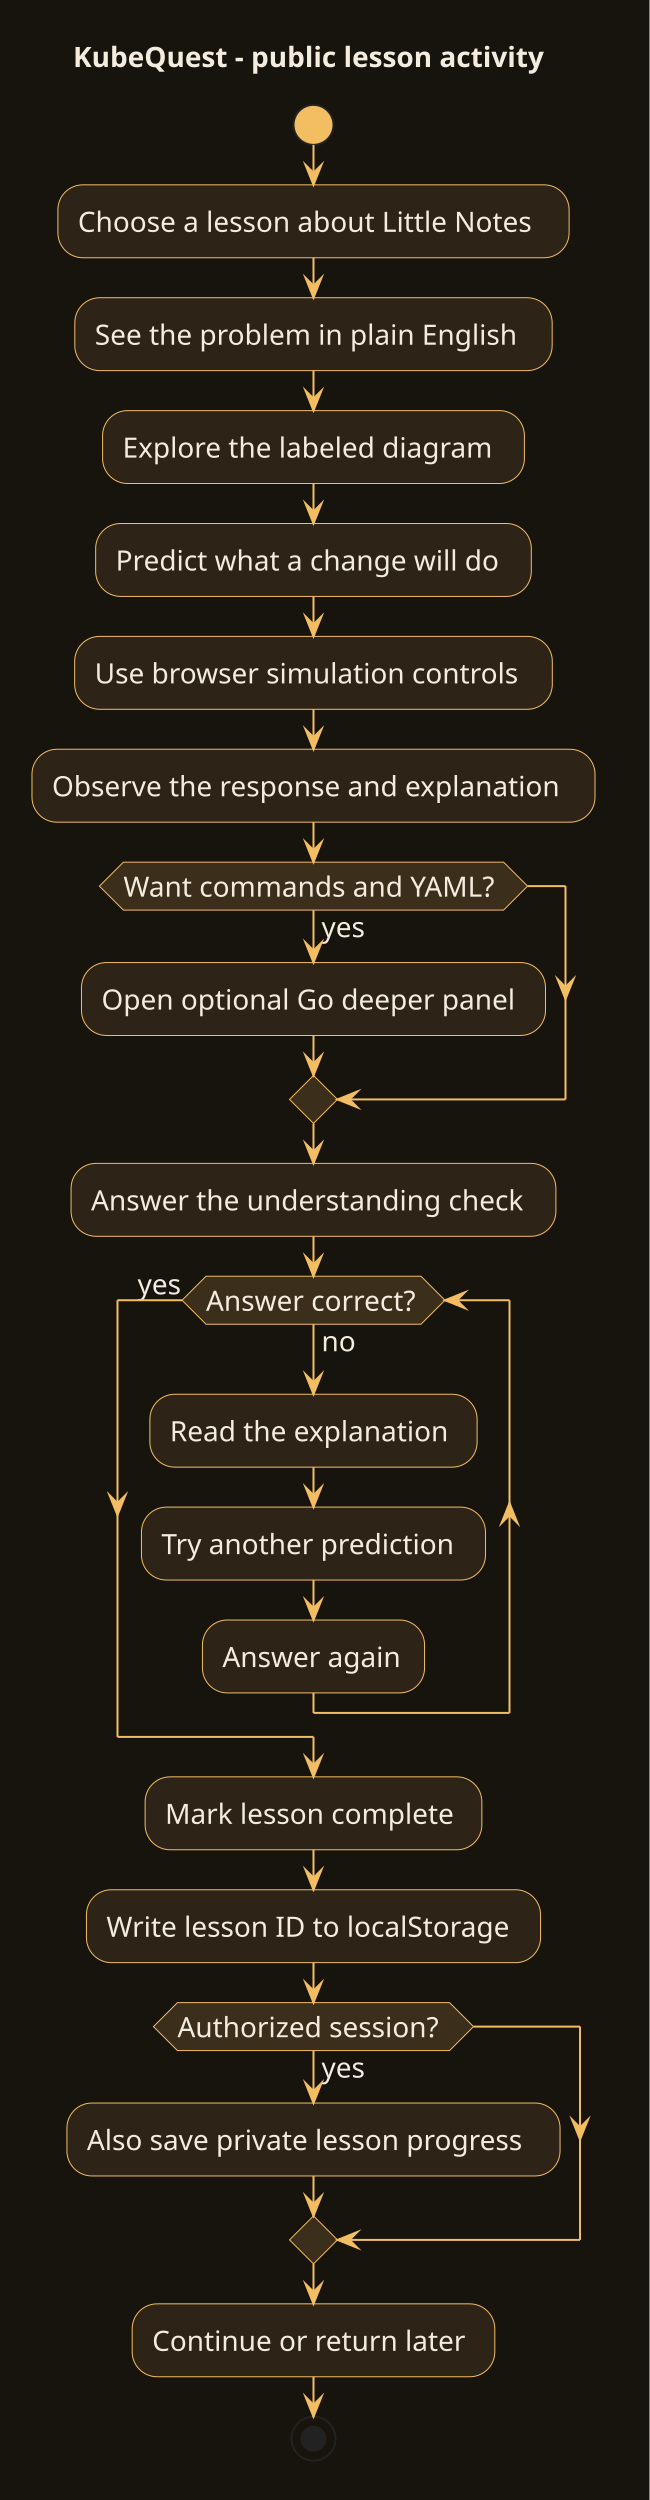
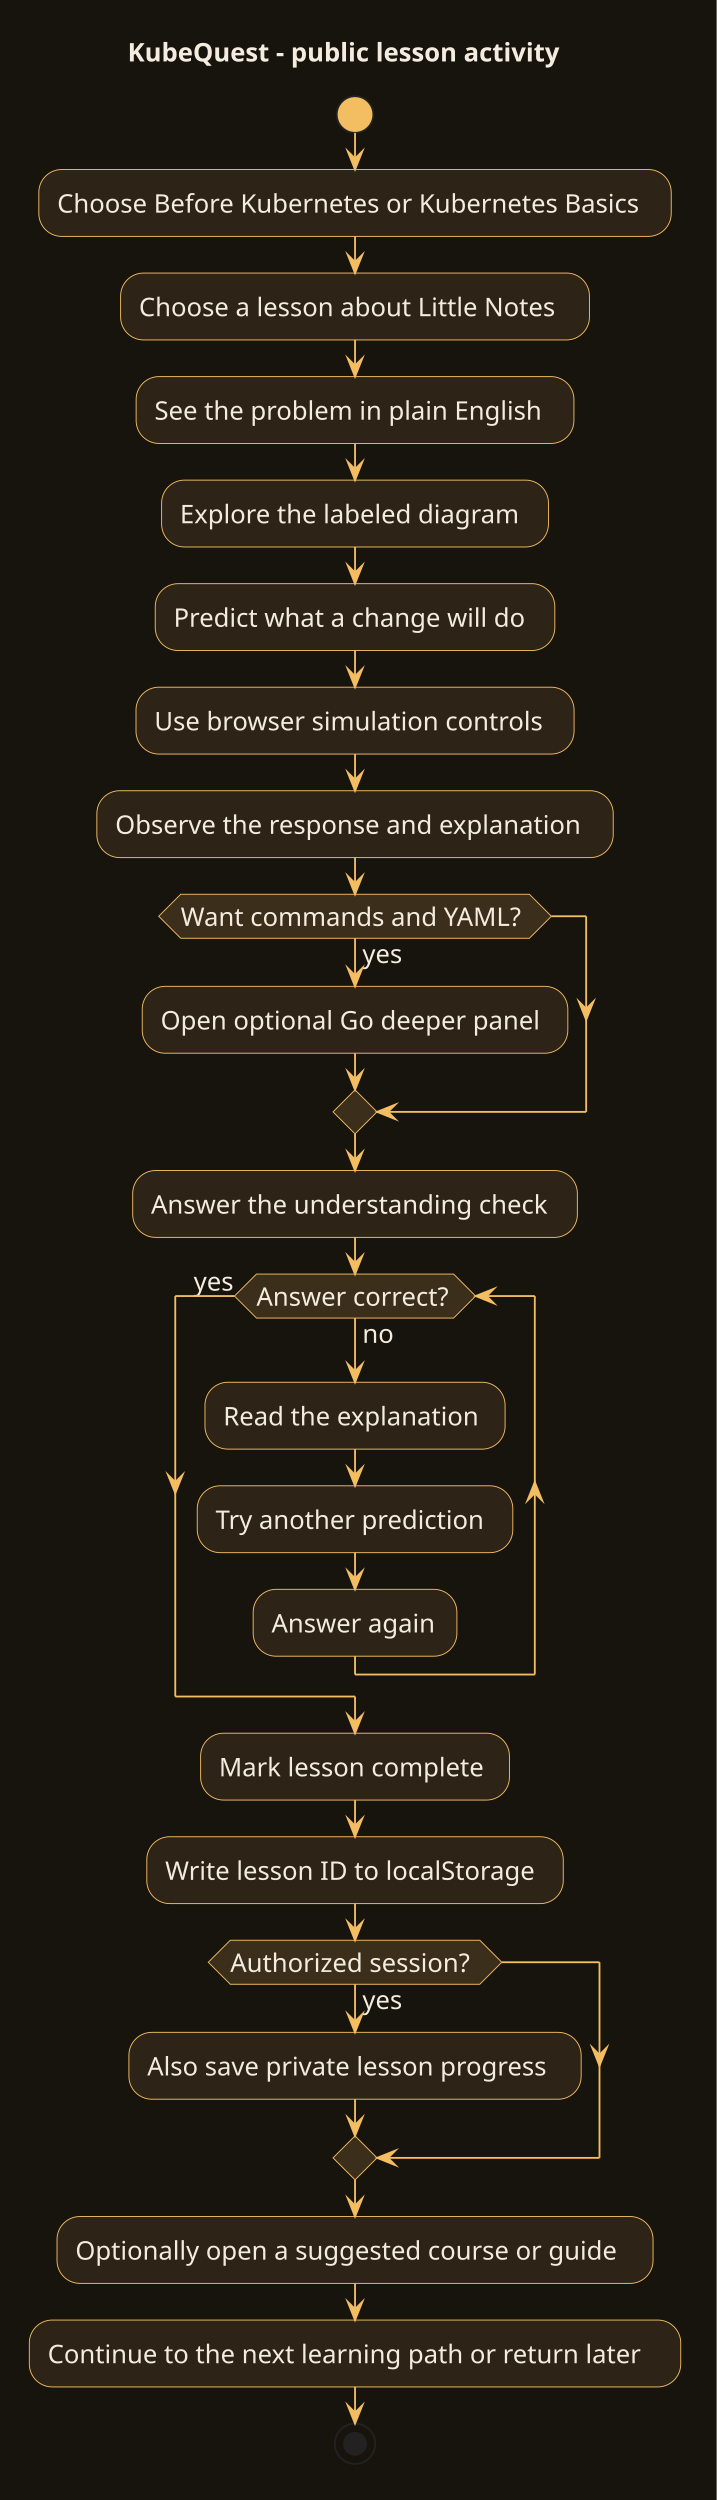
- <svg xmlns="http://www.w3.org/2000/svg" version="1.1" data-diagram-type="ACTIVITY" style="width:325px;height:1251px;background:#17130D;" width="325px" height="1251px" viewBox="0 0 325 1251" zoomAndPan="magnify" preserveAspectRatio="none" contentStyleType="text/css">
+ <svg xmlns="http://www.w3.org/2000/svg" version="1.1" data-diagram-type="ACTIVITY" style="width:391px;height:1364px;background:#17130D;" width="391px" height="1364px" viewBox="0 0 391 1364" zoomAndPan="magnify" preserveAspectRatio="none" contentStyleType="text/css">
  <defs />
  <g font-family="sans-serif" lengthAdjust="spacing">
-     <rect x="0" y="0" width="325" height="1251" fill="#17130D" style="stroke:none;" />
+     <rect x="0" y="0" width="391" height="1364" fill="#17130D" style="stroke:none;" />
    <g class="title" data-source-line="70">
-       <text x="36.543" y="33.535" fill="#F4ECDF" font-size="14" textLength="250.161" font-weight="700">KubeQuest - public lesson activity</text>
+       <text x="69.625" y="33.535" fill="#F4ECDF" font-size="14" textLength="250.161" font-weight="700">KubeQuest - public lesson activity</text>
    </g>
-     <ellipse cx="156.871" cy="62.488" rx="10" ry="10" fill="#F3BD62" style="stroke:#222;stroke-width:1;" />
-     <rect x="28.964" y="92.488" width="255.813" height="36.488" fill="#2D2417" style="stroke:#F3BD62;stroke-width:0.5;" rx="12.5" ry="12.5" />
-     <text x="38.964" y="116.023" fill="#F4ECDF" font-size="14" textLength="235.813">Choose a lesson about Little Notes</text>
-     <rect x="37.438" y="148.977" width="238.866" height="36.488" fill="#2D2417" style="stroke:#F3BD62;stroke-width:0.5;" rx="12.5" ry="12.5" />
-     <text x="47.438" y="172.512" fill="#F4ECDF" font-size="14" textLength="218.866">See the problem in plain English</text>
-     <rect x="51.335" y="205.465" width="211.071" height="36.488" fill="#2D2417" style="stroke:#F3BD62;stroke-width:0.5;" rx="12.5" ry="12.5" />
-     <text x="61.335" y="229" fill="#F4ECDF" font-size="14" textLength="191.071">Explore the labeled diagram</text>
-     <rect x="47.869" y="261.953" width="218.003" height="36.488" fill="#2D2417" style="stroke:#F3BD62;stroke-width:0.5;" rx="12.5" ry="12.5" />
-     <text x="57.869" y="285.488" fill="#F4ECDF" font-size="14" textLength="198.003">Predict what a change will do</text>
-     <rect x="37.362" y="318.441" width="239.017" height="36.488" fill="#2D2417" style="stroke:#F3BD62;stroke-width:0.5;" rx="12.5" ry="12.5" />
-     <text x="47.362" y="341.977" fill="#F4ECDF" font-size="14" textLength="219.017">Use browser simulation controls</text>
-     <rect x="16" y="374.93" width="281.741" height="36.488" fill="#2D2417" style="stroke:#F3BD62;stroke-width:0.5;" rx="12.5" ry="12.5" />
-     <text x="26" y="398.465" fill="#F4ECDF" font-size="14" textLength="261.741">Observe the response and explanation</text>
-     <rect x="40.77" y="481.662" width="232.201" height="36.488" fill="#2D2417" style="stroke:#F3BD62;stroke-width:0.5;" rx="12.5" ry="12.5" />
-     <text x="50.77" y="505.197" fill="#F4ECDF" font-size="14" textLength="212.201">Open optional Go deeper panel</text>
-     <polygon points="61.749,431.418,251.993,431.418,263.993,443.418,251.993,455.418,61.749,455.418,49.749,443.418,61.749,431.418" fill="#3B2E1A" style="stroke:#F3BD62;stroke-width:0.5;stroke-linejoin:miter;stroke-miterlimit:10;" />
-     <text x="160.871" y="468.953" fill="#F4ECDF" font-size="14" textLength="22.251">yes</text>
-     <text x="61.749" y="448.709" fill="#F4ECDF" font-size="14" textLength="190.244">Want commands and YAML?</text>
-     <polygon points="156.871,538.15,168.871,550.15,156.871,562.15,144.871,550.15,156.871,538.15" fill="#3B2E1A" style="stroke:#F3BD62;stroke-width:0.5;stroke-linejoin:miter;stroke-miterlimit:10;" />
-     <rect x="35.564" y="582.15" width="242.612" height="36.488" fill="#2D2417" style="stroke:#F3BD62;stroke-width:0.5;" rx="12.5" ry="12.5" />
-     <text x="45.564" y="605.686" fill="#F4ECDF" font-size="14" textLength="222.612">Answer the understanding check</text>
-     <rect x="74.998" y="697.674" width="163.746" height="36.488" fill="#2D2417" style="stroke:#F3BD62;stroke-width:0.5;" rx="12.5" ry="12.5" />
-     <text x="84.998" y="721.209" fill="#F4ECDF" font-size="14" textLength="143.746">Read the explanation</text>
-     <rect x="70.787" y="754.162" width="172.168" height="36.488" fill="#2D2417" style="stroke:#F3BD62;stroke-width:0.5;" rx="12.5" ry="12.5" />
-     <text x="80.787" y="777.697" fill="#F4ECDF" font-size="14" textLength="152.168">Try another prediction</text>
-     <rect x="101.292" y="810.65" width="111.157" height="36.488" fill="#2D2417" style="stroke:#F3BD62;stroke-width:0.5;" rx="12.5" ry="12.5" />
-     <text x="111.292" y="834.186" fill="#F4ECDF" font-size="14" textLength="91.157">Answer again</text>
-     <polygon points="103.085,638.639,210.656,638.639,222.656,650.639,210.656,662.639,103.085,662.639,91.085,650.639,103.085,638.639" fill="#3B2E1A" style="stroke:#F3BD62;stroke-width:0.5;stroke-linejoin:miter;stroke-miterlimit:10;" />
-     <text x="160.871" y="676.174" fill="#F4ECDF" font-size="14" textLength="17.288">no</text>
-     <text x="103.085" y="655.93" fill="#F4ECDF" font-size="14" textLength="107.57">Answer correct?</text>
-     <text x="68.834" y="647.686" fill="#F4ECDF" font-size="14" textLength="22.251">yes</text>
-     <rect x="72.619" y="889.139" width="168.504" height="36.488" fill="#2D2417" style="stroke:#F3BD62;stroke-width:0.5;" rx="12.5" ry="12.5" />
-     <text x="82.619" y="912.674" fill="#F4ECDF" font-size="14" textLength="148.504">Mark lesson complete</text>
-     <rect x="43.255" y="945.627" width="227.231" height="36.488" fill="#2D2417" style="stroke:#F3BD62;stroke-width:0.5;" rx="12.5" ry="12.5" />
-     <text x="53.255" y="969.162" fill="#F4ECDF" font-size="14" textLength="207.231">Write lesson ID to localStorage</text>
-     <rect x="33.493" y="1052.359" width="246.755" height="36.488" fill="#2D2417" style="stroke:#F3BD62;stroke-width:0.5;" rx="12.5" ry="12.5" />
-     <text x="43.493" y="1075.895" fill="#F4ECDF" font-size="14" textLength="226.755">Also save private lesson progress</text>
-     <polygon points="88.788,1002.115,224.953,1002.115,236.953,1014.115,224.953,1026.115,88.788,1026.115,76.788,1014.115,88.788,1002.115" fill="#3B2E1A" style="stroke:#F3BD62;stroke-width:0.5;stroke-linejoin:miter;stroke-miterlimit:10;" />
-     <text x="160.871" y="1039.65" fill="#F4ECDF" font-size="14" textLength="22.251">yes</text>
-     <text x="88.788" y="1019.406" fill="#F4ECDF" font-size="14" textLength="136.165">Authorized session?</text>
-     <polygon points="156.871,1108.848,168.871,1120.848,156.871,1132.848,144.871,1120.848,156.871,1108.848" fill="#3B2E1A" style="stroke:#F3BD62;stroke-width:0.5;stroke-linejoin:miter;stroke-miterlimit:10;" />
-     <rect x="66.138" y="1152.848" width="181.465" height="36.488" fill="#2D2417" style="stroke:#F3BD62;stroke-width:0.5;" rx="12.5" ry="12.5" />
-     <text x="76.138" y="1176.383" fill="#F4ECDF" font-size="14" textLength="161.465">Continue or return later</text>
-     <ellipse cx="156.871" cy="1220.336" rx="11" ry="11" fill="none" style="stroke:#222;stroke-width:1;" />
-     <ellipse cx="156.871" cy="1220.336" rx="6" ry="6" fill="#222" style="stroke:#222;stroke-width:1;" />
-     <line x1="156.871" y1="72.488" x2="156.871" y2="92.488" style="stroke:#F3BD62;stroke-width:1;" />
-     <polygon points="152.871,82.488,156.871,92.488,160.871,82.488,156.871,86.488" fill="#F3BD62" style="stroke:#F3BD62;stroke-width:1;stroke-linejoin:miter;stroke-miterlimit:10;" />
-     <line x1="156.871" y1="128.977" x2="156.871" y2="148.977" style="stroke:#F3BD62;stroke-width:1;" />
-     <polygon points="152.871,138.977,156.871,148.977,160.871,138.977,156.871,142.977" fill="#F3BD62" style="stroke:#F3BD62;stroke-width:1;stroke-linejoin:miter;stroke-miterlimit:10;" />
-     <line x1="156.871" y1="185.465" x2="156.871" y2="205.465" style="stroke:#F3BD62;stroke-width:1;" />
-     <polygon points="152.871,195.465,156.871,205.465,160.871,195.465,156.871,199.465" fill="#F3BD62" style="stroke:#F3BD62;stroke-width:1;stroke-linejoin:miter;stroke-miterlimit:10;" />
-     <line x1="156.871" y1="241.953" x2="156.871" y2="261.953" style="stroke:#F3BD62;stroke-width:1;" />
-     <polygon points="152.871,251.953,156.871,261.953,160.871,251.953,156.871,255.953" fill="#F3BD62" style="stroke:#F3BD62;stroke-width:1;stroke-linejoin:miter;stroke-miterlimit:10;" />
-     <line x1="156.871" y1="298.441" x2="156.871" y2="318.441" style="stroke:#F3BD62;stroke-width:1;" />
-     <polygon points="152.871,308.441,156.871,318.441,160.871,308.441,156.871,312.441" fill="#F3BD62" style="stroke:#F3BD62;stroke-width:1;stroke-linejoin:miter;stroke-miterlimit:10;" />
-     <line x1="156.871" y1="354.93" x2="156.871" y2="374.93" style="stroke:#F3BD62;stroke-width:1;" />
-     <polygon points="152.871,364.93,156.871,374.93,160.871,364.93,156.871,368.93" fill="#F3BD62" style="stroke:#F3BD62;stroke-width:1;stroke-linejoin:miter;stroke-miterlimit:10;" />
-     <line x1="156.871" y1="455.418" x2="156.871" y2="481.662" style="stroke:#F3BD62;stroke-width:1;" />
-     <polygon points="152.871,471.662,156.871,481.662,160.871,471.662,156.871,475.662" fill="#F3BD62" style="stroke:#F3BD62;stroke-width:1;stroke-linejoin:miter;stroke-miterlimit:10;" />
-     <line x1="263.993" y1="443.418" x2="282.971" y2="443.418" style="stroke:#F3BD62;stroke-width:1;" />
-     <polygon points="278.971,489.906,282.971,499.906,286.971,489.906,282.971,493.906" fill="#F3BD62" style="stroke:#F3BD62;stroke-width:1;stroke-linejoin:miter;stroke-miterlimit:10;" />
-     <line x1="282.971" y1="443.418" x2="282.971" y2="550.15" style="stroke:#F3BD62;stroke-width:1;" />
-     <line x1="282.971" y1="550.15" x2="168.871" y2="550.15" style="stroke:#F3BD62;stroke-width:1;" />
-     <polygon points="178.871,546.15,168.871,550.15,178.871,554.15,174.871,550.15" fill="#F3BD62" style="stroke:#F3BD62;stroke-width:1;stroke-linejoin:miter;stroke-miterlimit:10;" />
-     <line x1="156.871" y1="518.15" x2="156.871" y2="538.15" style="stroke:#F3BD62;stroke-width:1;" />
-     <polygon points="152.871,528.15,156.871,538.15,160.871,528.15,156.871,532.15" fill="#F3BD62" style="stroke:#F3BD62;stroke-width:1;stroke-linejoin:miter;stroke-miterlimit:10;" />
-     <line x1="156.871" y1="411.418" x2="156.871" y2="431.418" style="stroke:#F3BD62;stroke-width:1;" />
-     <polygon points="152.871,421.418,156.871,431.418,160.871,421.418,156.871,425.418" fill="#F3BD62" style="stroke:#F3BD62;stroke-width:1;stroke-linejoin:miter;stroke-miterlimit:10;" />
-     <line x1="156.871" y1="562.15" x2="156.871" y2="582.15" style="stroke:#F3BD62;stroke-width:1;" />
-     <polygon points="152.871,572.15,156.871,582.15,160.871,572.15,156.871,576.15" fill="#F3BD62" style="stroke:#F3BD62;stroke-width:1;stroke-linejoin:miter;stroke-miterlimit:10;" />
-     <line x1="156.871" y1="734.162" x2="156.871" y2="754.162" style="stroke:#F3BD62;stroke-width:1;" />
-     <polygon points="152.871,744.162,156.871,754.162,160.871,744.162,156.871,748.162" fill="#F3BD62" style="stroke:#F3BD62;stroke-width:1;stroke-linejoin:miter;stroke-miterlimit:10;" />
-     <line x1="156.871" y1="790.65" x2="156.871" y2="810.65" style="stroke:#F3BD62;stroke-width:1;" />
-     <polygon points="152.871,800.65,156.871,810.65,160.871,800.65,156.871,804.65" fill="#F3BD62" style="stroke:#F3BD62;stroke-width:1;stroke-linejoin:miter;stroke-miterlimit:10;" />
-     <line x1="156.871" y1="662.639" x2="156.871" y2="697.674" style="stroke:#F3BD62;stroke-width:1;" />
-     <polygon points="152.871,687.674,156.871,697.674,160.871,687.674,156.871,691.674" fill="#F3BD62" style="stroke:#F3BD62;stroke-width:1;stroke-linejoin:miter;stroke-miterlimit:10;" />
-     <line x1="156.871" y1="847.139" x2="156.871" y2="857.139" style="stroke:#F3BD62;stroke-width:1;" />
-     <line x1="156.871" y1="857.139" x2="254.955" y2="857.139" style="stroke:#F3BD62;stroke-width:1;" />
-     <polygon points="250.955,762.162,254.955,752.162,258.955,762.162,254.955,758.162" fill="#F3BD62" style="stroke:#F3BD62;stroke-width:1;stroke-linejoin:miter;stroke-miterlimit:10;" />
-     <line x1="254.955" y1="650.639" x2="254.955" y2="857.139" style="stroke:#F3BD62;stroke-width:1;" />
-     <line x1="254.955" y1="650.639" x2="222.656" y2="650.639" style="stroke:#F3BD62;stroke-width:1;" />
-     <polygon points="232.656,646.639,222.656,650.639,232.656,654.639,228.656,650.639" fill="#F3BD62" style="stroke:#F3BD62;stroke-width:1;stroke-linejoin:miter;stroke-miterlimit:10;" />
-     <line x1="91.085" y1="650.639" x2="58.787" y2="650.639" style="stroke:#F3BD62;stroke-width:1;" />
-     <polygon points="54.787,748.162,58.787,758.162,62.787,748.162,58.787,752.162" fill="#F3BD62" style="stroke:#F3BD62;stroke-width:1;stroke-linejoin:miter;stroke-miterlimit:10;" />
-     <line x1="58.787" y1="650.639" x2="58.787" y2="869.139" style="stroke:#F3BD62;stroke-width:1;" />
-     <line x1="58.787" y1="869.139" x2="156.871" y2="869.139" style="stroke:#F3BD62;stroke-width:1;" />
-     <line x1="156.871" y1="869.139" x2="156.871" y2="889.139" style="stroke:#F3BD62;stroke-width:1;" />
-     <polygon points="152.871,879.139,156.871,889.139,160.871,879.139,156.871,883.139" fill="#F3BD62" style="stroke:#F3BD62;stroke-width:1;stroke-linejoin:miter;stroke-miterlimit:10;" />
-     <line x1="156.871" y1="618.639" x2="156.871" y2="638.639" style="stroke:#F3BD62;stroke-width:1;" />
-     <polygon points="152.871,628.639,156.871,638.639,160.871,628.639,156.871,632.639" fill="#F3BD62" style="stroke:#F3BD62;stroke-width:1;stroke-linejoin:miter;stroke-miterlimit:10;" />
-     <line x1="156.871" y1="925.627" x2="156.871" y2="945.627" style="stroke:#F3BD62;stroke-width:1;" />
-     <polygon points="152.871,935.627,156.871,945.627,160.871,935.627,156.871,939.627" fill="#F3BD62" style="stroke:#F3BD62;stroke-width:1;stroke-linejoin:miter;stroke-miterlimit:10;" />
-     <line x1="156.871" y1="1026.115" x2="156.871" y2="1052.359" style="stroke:#F3BD62;stroke-width:1;" />
-     <polygon points="152.871,1042.359,156.871,1052.359,160.871,1042.359,156.871,1046.359" fill="#F3BD62" style="stroke:#F3BD62;stroke-width:1;stroke-linejoin:miter;stroke-miterlimit:10;" />
-     <line x1="236.953" y1="1014.115" x2="290.248" y2="1014.115" style="stroke:#F3BD62;stroke-width:1;" />
-     <polygon points="286.248,1060.604,290.248,1070.604,294.248,1060.604,290.248,1064.604" fill="#F3BD62" style="stroke:#F3BD62;stroke-width:1;stroke-linejoin:miter;stroke-miterlimit:10;" />
-     <line x1="290.248" y1="1014.115" x2="290.248" y2="1120.848" style="stroke:#F3BD62;stroke-width:1;" />
-     <line x1="290.248" y1="1120.848" x2="168.871" y2="1120.848" style="stroke:#F3BD62;stroke-width:1;" />
-     <polygon points="178.871,1116.848,168.871,1120.848,178.871,1124.848,174.871,1120.848" fill="#F3BD62" style="stroke:#F3BD62;stroke-width:1;stroke-linejoin:miter;stroke-miterlimit:10;" />
-     <line x1="156.871" y1="1088.848" x2="156.871" y2="1108.848" style="stroke:#F3BD62;stroke-width:1;" />
-     <polygon points="152.871,1098.848,156.871,1108.848,160.871,1098.848,156.871,1102.848" fill="#F3BD62" style="stroke:#F3BD62;stroke-width:1;stroke-linejoin:miter;stroke-miterlimit:10;" />
-     <line x1="156.871" y1="982.115" x2="156.871" y2="1002.115" style="stroke:#F3BD62;stroke-width:1;" />
-     <polygon points="152.871,992.115,156.871,1002.115,160.871,992.115,156.871,996.115" fill="#F3BD62" style="stroke:#F3BD62;stroke-width:1;stroke-linejoin:miter;stroke-miterlimit:10;" />
-     <line x1="156.871" y1="1132.848" x2="156.871" y2="1152.848" style="stroke:#F3BD62;stroke-width:1;" />
-     <polygon points="152.871,1142.848,156.871,1152.848,160.871,1142.848,156.871,1146.848" fill="#F3BD62" style="stroke:#F3BD62;stroke-width:1;stroke-linejoin:miter;stroke-miterlimit:10;" />
-     <line x1="156.871" y1="1189.336" x2="156.871" y2="1209.336" style="stroke:#F3BD62;stroke-width:1;" />
-     <polygon points="152.871,1199.336,156.871,1209.336,160.871,1199.336,156.871,1203.336" fill="#F3BD62" style="stroke:#F3BD62;stroke-width:1;stroke-linejoin:miter;stroke-miterlimit:10;" />
+     <ellipse cx="193.706" cy="62.488" rx="10" ry="10" fill="#F3BD62" style="stroke:#222;stroke-width:1;" />
+     <rect x="21.182" y="92.488" width="345.049" height="36.488" fill="#2D2417" style="stroke:#F3BD62;stroke-width:0.5;" rx="12.5" ry="12.5" />
+     <text x="31.182" y="116.023" fill="#F4ECDF" font-size="14" textLength="325.049">Choose Before Kubernetes or Kubernetes Basics</text>
+     <rect x="65.8" y="148.977" width="255.813" height="36.488" fill="#2D2417" style="stroke:#F3BD62;stroke-width:0.5;" rx="12.5" ry="12.5" />
+     <text x="75.8" y="172.512" fill="#F4ECDF" font-size="14" textLength="235.813">Choose a lesson about Little Notes</text>
+     <rect x="74.273" y="205.465" width="238.866" height="36.488" fill="#2D2417" style="stroke:#F3BD62;stroke-width:0.5;" rx="12.5" ry="12.5" />
+     <text x="84.273" y="229" fill="#F4ECDF" font-size="14" textLength="218.866">See the problem in plain English</text>
+     <rect x="88.17" y="261.953" width="211.071" height="36.488" fill="#2D2417" style="stroke:#F3BD62;stroke-width:0.5;" rx="12.5" ry="12.5" />
+     <text x="98.17" y="285.488" fill="#F4ECDF" font-size="14" textLength="191.071">Explore the labeled diagram</text>
+     <rect x="84.705" y="318.441" width="218.003" height="36.488" fill="#2D2417" style="stroke:#F3BD62;stroke-width:0.5;" rx="12.5" ry="12.5" />
+     <text x="94.705" y="341.977" fill="#F4ECDF" font-size="14" textLength="198.003">Predict what a change will do</text>
+     <rect x="74.198" y="374.93" width="239.017" height="36.488" fill="#2D2417" style="stroke:#F3BD62;stroke-width:0.5;" rx="12.5" ry="12.5" />
+     <text x="84.198" y="398.465" fill="#F4ECDF" font-size="14" textLength="219.017">Use browser simulation controls</text>
+     <rect x="52.835" y="431.418" width="281.741" height="36.488" fill="#2D2417" style="stroke:#F3BD62;stroke-width:0.5;" rx="12.5" ry="12.5" />
+     <text x="62.835" y="454.953" fill="#F4ECDF" font-size="14" textLength="261.741">Observe the response and explanation</text>
+     <rect x="77.605" y="538.15" width="232.201" height="36.488" fill="#2D2417" style="stroke:#F3BD62;stroke-width:0.5;" rx="12.5" ry="12.5" />
+     <text x="87.605" y="561.686" fill="#F4ECDF" font-size="14" textLength="212.201">Open optional Go deeper panel</text>
+     <polygon points="98.584,487.906,288.828,487.906,300.828,499.906,288.828,511.906,98.584,511.906,86.584,499.906,98.584,487.906" fill="#3B2E1A" style="stroke:#F3BD62;stroke-width:0.5;stroke-linejoin:miter;stroke-miterlimit:10;" />
+     <text x="197.706" y="525.441" fill="#F4ECDF" font-size="14" textLength="22.251">yes</text>
+     <text x="98.584" y="505.197" fill="#F4ECDF" font-size="14" textLength="190.244">Want commands and YAML?</text>
+     <polygon points="193.706,594.639,205.706,606.639,193.706,618.639,181.706,606.639,193.706,594.639" fill="#3B2E1A" style="stroke:#F3BD62;stroke-width:0.5;stroke-linejoin:miter;stroke-miterlimit:10;" />
+     <rect x="72.4" y="638.639" width="242.612" height="36.488" fill="#2D2417" style="stroke:#F3BD62;stroke-width:0.5;" rx="12.5" ry="12.5" />
+     <text x="82.4" y="662.174" fill="#F4ECDF" font-size="14" textLength="222.612">Answer the understanding check</text>
+     <rect x="111.833" y="754.162" width="163.746" height="36.488" fill="#2D2417" style="stroke:#F3BD62;stroke-width:0.5;" rx="12.5" ry="12.5" />
+     <text x="121.833" y="777.697" fill="#F4ECDF" font-size="14" textLength="143.746">Read the explanation</text>
+     <rect x="107.622" y="810.65" width="172.168" height="36.488" fill="#2D2417" style="stroke:#F3BD62;stroke-width:0.5;" rx="12.5" ry="12.5" />
+     <text x="117.622" y="834.186" fill="#F4ECDF" font-size="14" textLength="152.168">Try another prediction</text>
+     <rect x="138.127" y="867.139" width="111.157" height="36.488" fill="#2D2417" style="stroke:#F3BD62;stroke-width:0.5;" rx="12.5" ry="12.5" />
+     <text x="148.127" y="890.674" fill="#F4ECDF" font-size="14" textLength="91.157">Answer again</text>
+     <polygon points="139.921,695.127,247.491,695.127,259.491,707.127,247.491,719.127,139.921,719.127,127.921,707.127,139.921,695.127" fill="#3B2E1A" style="stroke:#F3BD62;stroke-width:0.5;stroke-linejoin:miter;stroke-miterlimit:10;" />
+     <text x="197.706" y="732.662" fill="#F4ECDF" font-size="14" textLength="17.288">no</text>
+     <text x="139.921" y="712.418" fill="#F4ECDF" font-size="14" textLength="107.57">Answer correct?</text>
+     <text x="105.67" y="704.174" fill="#F4ECDF" font-size="14" textLength="22.251">yes</text>
+     <rect x="109.454" y="945.627" width="168.504" height="36.488" fill="#2D2417" style="stroke:#F3BD62;stroke-width:0.5;" rx="12.5" ry="12.5" />
+     <text x="119.454" y="969.162" fill="#F4ECDF" font-size="14" textLength="148.504">Mark lesson complete</text>
+     <rect x="80.09" y="1002.115" width="227.231" height="36.488" fill="#2D2417" style="stroke:#F3BD62;stroke-width:0.5;" rx="12.5" ry="12.5" />
+     <text x="90.09" y="1025.65" fill="#F4ECDF" font-size="14" textLength="207.231">Write lesson ID to localStorage</text>
+     <rect x="70.329" y="1108.848" width="246.755" height="36.488" fill="#2D2417" style="stroke:#F3BD62;stroke-width:0.5;" rx="12.5" ry="12.5" />
+     <text x="80.329" y="1132.383" fill="#F4ECDF" font-size="14" textLength="226.755">Also save private lesson progress</text>
+     <polygon points="125.624,1058.604,261.789,1058.604,273.789,1070.604,261.789,1082.604,125.624,1082.604,113.624,1070.604,125.624,1058.604" fill="#3B2E1A" style="stroke:#F3BD62;stroke-width:0.5;stroke-linejoin:miter;stroke-miterlimit:10;" />
+     <text x="197.706" y="1096.139" fill="#F4ECDF" font-size="14" textLength="22.251">yes</text>
+     <text x="125.624" y="1075.895" fill="#F4ECDF" font-size="14" textLength="136.165">Authorized session?</text>
+     <polygon points="193.706,1165.336,205.706,1177.336,193.706,1189.336,181.706,1177.336,193.706,1165.336" fill="#3B2E1A" style="stroke:#F3BD62;stroke-width:0.5;stroke-linejoin:miter;stroke-miterlimit:10;" />
+     <rect x="31.104" y="1209.336" width="325.204" height="36.488" fill="#2D2417" style="stroke:#F3BD62;stroke-width:0.5;" rx="12.5" ry="12.5" />
+     <text x="41.104" y="1232.871" fill="#F4ECDF" font-size="14" textLength="305.204">Optionally open a suggested course or guide</text>
+     <rect x="16" y="1265.824" width="355.412" height="36.488" fill="#2D2417" style="stroke:#F3BD62;stroke-width:0.5;" rx="12.5" ry="12.5" />
+     <text x="26" y="1289.359" fill="#F4ECDF" font-size="14" textLength="335.412">Continue to the next learning path or return later</text>
+     <ellipse cx="193.706" cy="1333.313" rx="11" ry="11" fill="none" style="stroke:#222;stroke-width:1;" />
+     <ellipse cx="193.706" cy="1333.313" rx="6" ry="6" fill="#222" style="stroke:#222;stroke-width:1;" />
+     <line x1="193.706" y1="72.488" x2="193.706" y2="92.488" style="stroke:#F3BD62;stroke-width:1;" />
+     <polygon points="189.706,82.488,193.706,92.488,197.706,82.488,193.706,86.488" fill="#F3BD62" style="stroke:#F3BD62;stroke-width:1;stroke-linejoin:miter;stroke-miterlimit:10;" />
+     <line x1="193.706" y1="128.977" x2="193.706" y2="148.977" style="stroke:#F3BD62;stroke-width:1;" />
+     <polygon points="189.706,138.977,193.706,148.977,197.706,138.977,193.706,142.977" fill="#F3BD62" style="stroke:#F3BD62;stroke-width:1;stroke-linejoin:miter;stroke-miterlimit:10;" />
+     <line x1="193.706" y1="185.465" x2="193.706" y2="205.465" style="stroke:#F3BD62;stroke-width:1;" />
+     <polygon points="189.706,195.465,193.706,205.465,197.706,195.465,193.706,199.465" fill="#F3BD62" style="stroke:#F3BD62;stroke-width:1;stroke-linejoin:miter;stroke-miterlimit:10;" />
+     <line x1="193.706" y1="241.953" x2="193.706" y2="261.953" style="stroke:#F3BD62;stroke-width:1;" />
+     <polygon points="189.706,251.953,193.706,261.953,197.706,251.953,193.706,255.953" fill="#F3BD62" style="stroke:#F3BD62;stroke-width:1;stroke-linejoin:miter;stroke-miterlimit:10;" />
+     <line x1="193.706" y1="298.441" x2="193.706" y2="318.441" style="stroke:#F3BD62;stroke-width:1;" />
+     <polygon points="189.706,308.441,193.706,318.441,197.706,308.441,193.706,312.441" fill="#F3BD62" style="stroke:#F3BD62;stroke-width:1;stroke-linejoin:miter;stroke-miterlimit:10;" />
+     <line x1="193.706" y1="354.93" x2="193.706" y2="374.93" style="stroke:#F3BD62;stroke-width:1;" />
+     <polygon points="189.706,364.93,193.706,374.93,197.706,364.93,193.706,368.93" fill="#F3BD62" style="stroke:#F3BD62;stroke-width:1;stroke-linejoin:miter;stroke-miterlimit:10;" />
+     <line x1="193.706" y1="411.418" x2="193.706" y2="431.418" style="stroke:#F3BD62;stroke-width:1;" />
+     <polygon points="189.706,421.418,193.706,431.418,197.706,421.418,193.706,425.418" fill="#F3BD62" style="stroke:#F3BD62;stroke-width:1;stroke-linejoin:miter;stroke-miterlimit:10;" />
+     <line x1="193.706" y1="511.906" x2="193.706" y2="538.15" style="stroke:#F3BD62;stroke-width:1;" />
+     <polygon points="189.706,528.15,193.706,538.15,197.706,528.15,193.706,532.15" fill="#F3BD62" style="stroke:#F3BD62;stroke-width:1;stroke-linejoin:miter;stroke-miterlimit:10;" />
+     <line x1="300.828" y1="499.906" x2="319.807" y2="499.906" style="stroke:#F3BD62;stroke-width:1;" />
+     <polygon points="315.807,546.395,319.807,556.395,323.807,546.395,319.807,550.395" fill="#F3BD62" style="stroke:#F3BD62;stroke-width:1;stroke-linejoin:miter;stroke-miterlimit:10;" />
+     <line x1="319.807" y1="499.906" x2="319.807" y2="606.639" style="stroke:#F3BD62;stroke-width:1;" />
+     <line x1="319.807" y1="606.639" x2="205.706" y2="606.639" style="stroke:#F3BD62;stroke-width:1;" />
+     <polygon points="215.706,602.639,205.706,606.639,215.706,610.639,211.706,606.639" fill="#F3BD62" style="stroke:#F3BD62;stroke-width:1;stroke-linejoin:miter;stroke-miterlimit:10;" />
+     <line x1="193.706" y1="574.639" x2="193.706" y2="594.639" style="stroke:#F3BD62;stroke-width:1;" />
+     <polygon points="189.706,584.639,193.706,594.639,197.706,584.639,193.706,588.639" fill="#F3BD62" style="stroke:#F3BD62;stroke-width:1;stroke-linejoin:miter;stroke-miterlimit:10;" />
+     <line x1="193.706" y1="467.906" x2="193.706" y2="487.906" style="stroke:#F3BD62;stroke-width:1;" />
+     <polygon points="189.706,477.906,193.706,487.906,197.706,477.906,193.706,481.906" fill="#F3BD62" style="stroke:#F3BD62;stroke-width:1;stroke-linejoin:miter;stroke-miterlimit:10;" />
+     <line x1="193.706" y1="618.639" x2="193.706" y2="638.639" style="stroke:#F3BD62;stroke-width:1;" />
+     <polygon points="189.706,628.639,193.706,638.639,197.706,628.639,193.706,632.639" fill="#F3BD62" style="stroke:#F3BD62;stroke-width:1;stroke-linejoin:miter;stroke-miterlimit:10;" />
+     <line x1="193.706" y1="790.65" x2="193.706" y2="810.65" style="stroke:#F3BD62;stroke-width:1;" />
+     <polygon points="189.706,800.65,193.706,810.65,197.706,800.65,193.706,804.65" fill="#F3BD62" style="stroke:#F3BD62;stroke-width:1;stroke-linejoin:miter;stroke-miterlimit:10;" />
+     <line x1="193.706" y1="847.139" x2="193.706" y2="867.139" style="stroke:#F3BD62;stroke-width:1;" />
+     <polygon points="189.706,857.139,193.706,867.139,197.706,857.139,193.706,861.139" fill="#F3BD62" style="stroke:#F3BD62;stroke-width:1;stroke-linejoin:miter;stroke-miterlimit:10;" />
+     <line x1="193.706" y1="719.127" x2="193.706" y2="754.162" style="stroke:#F3BD62;stroke-width:1;" />
+     <polygon points="189.706,744.162,193.706,754.162,197.706,744.162,193.706,748.162" fill="#F3BD62" style="stroke:#F3BD62;stroke-width:1;stroke-linejoin:miter;stroke-miterlimit:10;" />
+     <line x1="193.706" y1="903.627" x2="193.706" y2="913.627" style="stroke:#F3BD62;stroke-width:1;" />
+     <line x1="193.706" y1="913.627" x2="291.79" y2="913.627" style="stroke:#F3BD62;stroke-width:1;" />
+     <polygon points="287.79,818.65,291.79,808.65,295.79,818.65,291.79,814.65" fill="#F3BD62" style="stroke:#F3BD62;stroke-width:1;stroke-linejoin:miter;stroke-miterlimit:10;" />
+     <line x1="291.79" y1="707.127" x2="291.79" y2="913.627" style="stroke:#F3BD62;stroke-width:1;" />
+     <line x1="291.79" y1="707.127" x2="259.491" y2="707.127" style="stroke:#F3BD62;stroke-width:1;" />
+     <polygon points="269.491,703.127,259.491,707.127,269.491,711.127,265.491,707.127" fill="#F3BD62" style="stroke:#F3BD62;stroke-width:1;stroke-linejoin:miter;stroke-miterlimit:10;" />
+     <line x1="127.921" y1="707.127" x2="95.622" y2="707.127" style="stroke:#F3BD62;stroke-width:1;" />
+     <polygon points="91.622,804.65,95.622,814.65,99.622,804.65,95.622,808.65" fill="#F3BD62" style="stroke:#F3BD62;stroke-width:1;stroke-linejoin:miter;stroke-miterlimit:10;" />
+     <line x1="95.622" y1="707.127" x2="95.622" y2="925.627" style="stroke:#F3BD62;stroke-width:1;" />
+     <line x1="95.622" y1="925.627" x2="193.706" y2="925.627" style="stroke:#F3BD62;stroke-width:1;" />
+     <line x1="193.706" y1="925.627" x2="193.706" y2="945.627" style="stroke:#F3BD62;stroke-width:1;" />
+     <polygon points="189.706,935.627,193.706,945.627,197.706,935.627,193.706,939.627" fill="#F3BD62" style="stroke:#F3BD62;stroke-width:1;stroke-linejoin:miter;stroke-miterlimit:10;" />
+     <line x1="193.706" y1="675.127" x2="193.706" y2="695.127" style="stroke:#F3BD62;stroke-width:1;" />
+     <polygon points="189.706,685.127,193.706,695.127,197.706,685.127,193.706,689.127" fill="#F3BD62" style="stroke:#F3BD62;stroke-width:1;stroke-linejoin:miter;stroke-miterlimit:10;" />
+     <line x1="193.706" y1="982.115" x2="193.706" y2="1002.115" style="stroke:#F3BD62;stroke-width:1;" />
+     <polygon points="189.706,992.115,193.706,1002.115,197.706,992.115,193.706,996.115" fill="#F3BD62" style="stroke:#F3BD62;stroke-width:1;stroke-linejoin:miter;stroke-miterlimit:10;" />
+     <line x1="193.706" y1="1082.604" x2="193.706" y2="1108.848" style="stroke:#F3BD62;stroke-width:1;" />
+     <polygon points="189.706,1098.848,193.706,1108.848,197.706,1098.848,193.706,1102.848" fill="#F3BD62" style="stroke:#F3BD62;stroke-width:1;stroke-linejoin:miter;stroke-miterlimit:10;" />
+     <line x1="273.789" y1="1070.604" x2="327.083" y2="1070.604" style="stroke:#F3BD62;stroke-width:1;" />
+     <polygon points="323.083,1117.092,327.083,1127.092,331.083,1117.092,327.083,1121.092" fill="#F3BD62" style="stroke:#F3BD62;stroke-width:1;stroke-linejoin:miter;stroke-miterlimit:10;" />
+     <line x1="327.083" y1="1070.604" x2="327.083" y2="1177.336" style="stroke:#F3BD62;stroke-width:1;" />
+     <line x1="327.083" y1="1177.336" x2="205.706" y2="1177.336" style="stroke:#F3BD62;stroke-width:1;" />
+     <polygon points="215.706,1173.336,205.706,1177.336,215.706,1181.336,211.706,1177.336" fill="#F3BD62" style="stroke:#F3BD62;stroke-width:1;stroke-linejoin:miter;stroke-miterlimit:10;" />
+     <line x1="193.706" y1="1145.336" x2="193.706" y2="1165.336" style="stroke:#F3BD62;stroke-width:1;" />
+     <polygon points="189.706,1155.336,193.706,1165.336,197.706,1155.336,193.706,1159.336" fill="#F3BD62" style="stroke:#F3BD62;stroke-width:1;stroke-linejoin:miter;stroke-miterlimit:10;" />
+     <line x1="193.706" y1="1038.604" x2="193.706" y2="1058.604" style="stroke:#F3BD62;stroke-width:1;" />
+     <polygon points="189.706,1048.604,193.706,1058.604,197.706,1048.604,193.706,1052.604" fill="#F3BD62" style="stroke:#F3BD62;stroke-width:1;stroke-linejoin:miter;stroke-miterlimit:10;" />
+     <line x1="193.706" y1="1189.336" x2="193.706" y2="1209.336" style="stroke:#F3BD62;stroke-width:1;" />
+     <polygon points="189.706,1199.336,193.706,1209.336,197.706,1199.336,193.706,1203.336" fill="#F3BD62" style="stroke:#F3BD62;stroke-width:1;stroke-linejoin:miter;stroke-miterlimit:10;" />
+     <line x1="193.706" y1="1245.824" x2="193.706" y2="1265.824" style="stroke:#F3BD62;stroke-width:1;" />
+     <polygon points="189.706,1255.824,193.706,1265.824,197.706,1255.824,193.706,1259.824" fill="#F3BD62" style="stroke:#F3BD62;stroke-width:1;stroke-linejoin:miter;stroke-miterlimit:10;" />
+     <line x1="193.706" y1="1302.313" x2="193.706" y2="1322.313" style="stroke:#F3BD62;stroke-width:1;" />
+     <polygon points="189.706,1312.313,193.706,1322.313,197.706,1312.313,193.706,1316.313" fill="#F3BD62" style="stroke:#F3BD62;stroke-width:1;stroke-linejoin:miter;stroke-miterlimit:10;" />
  </g>
</svg>
